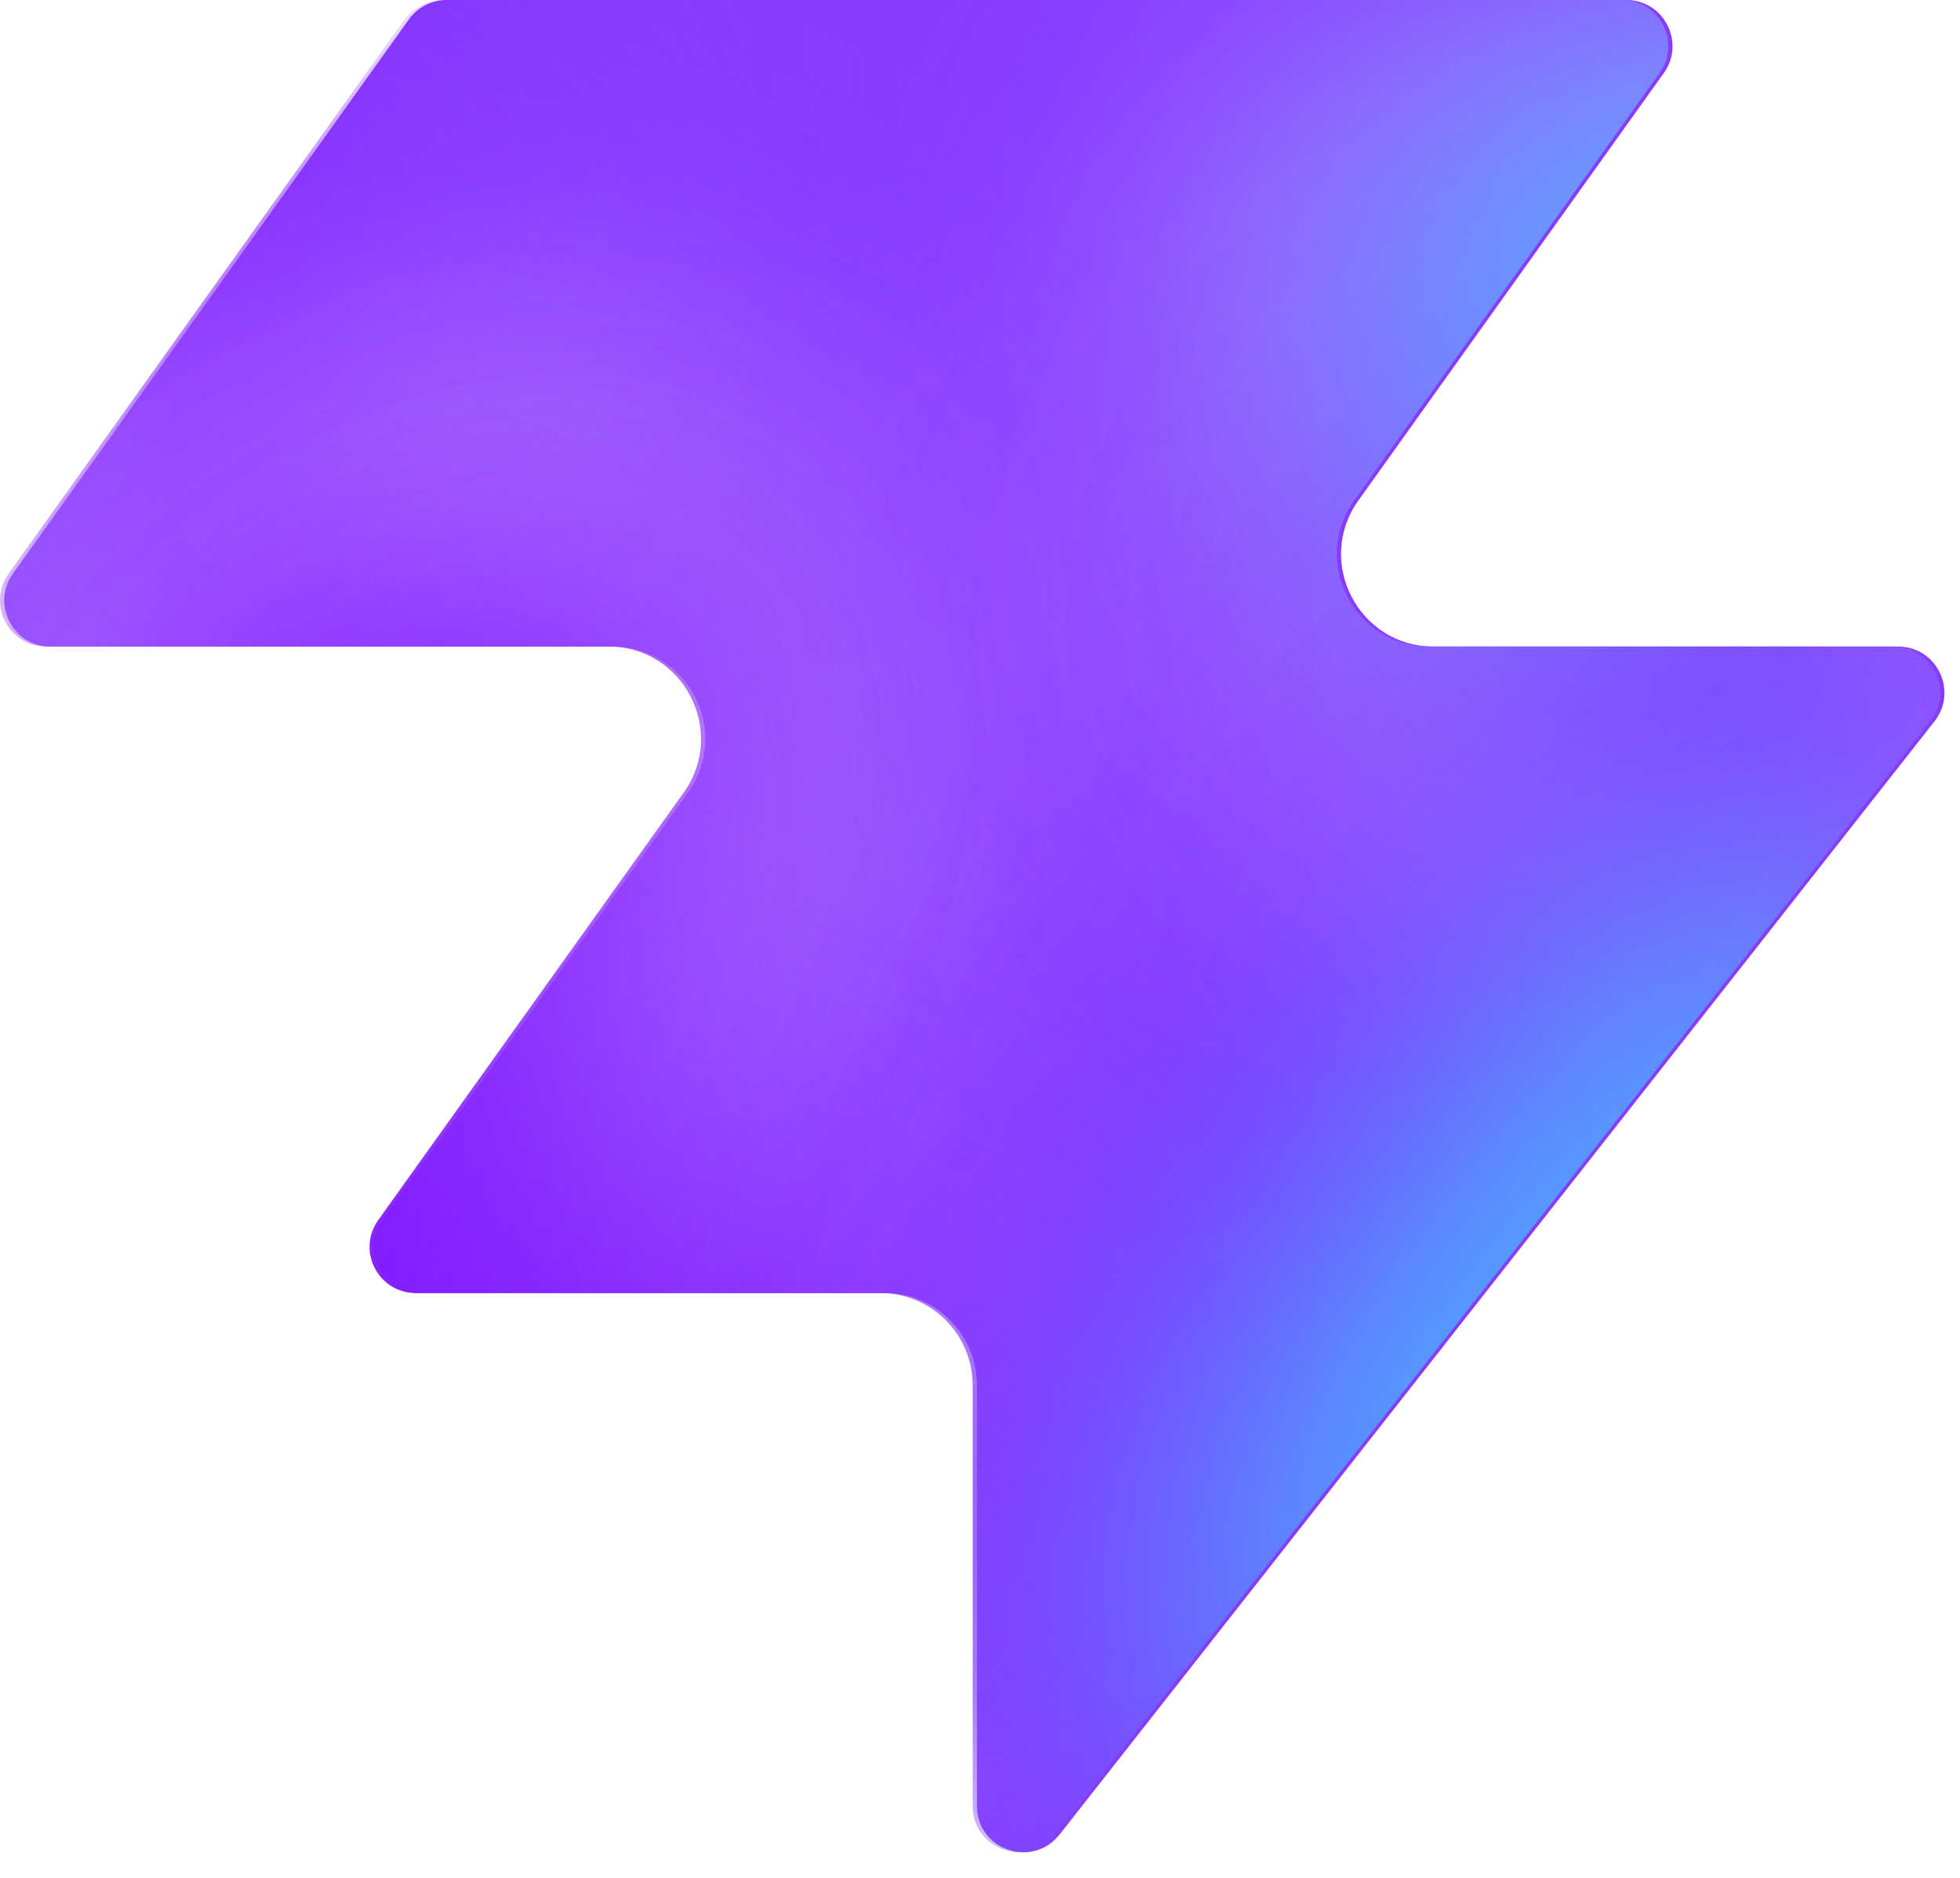
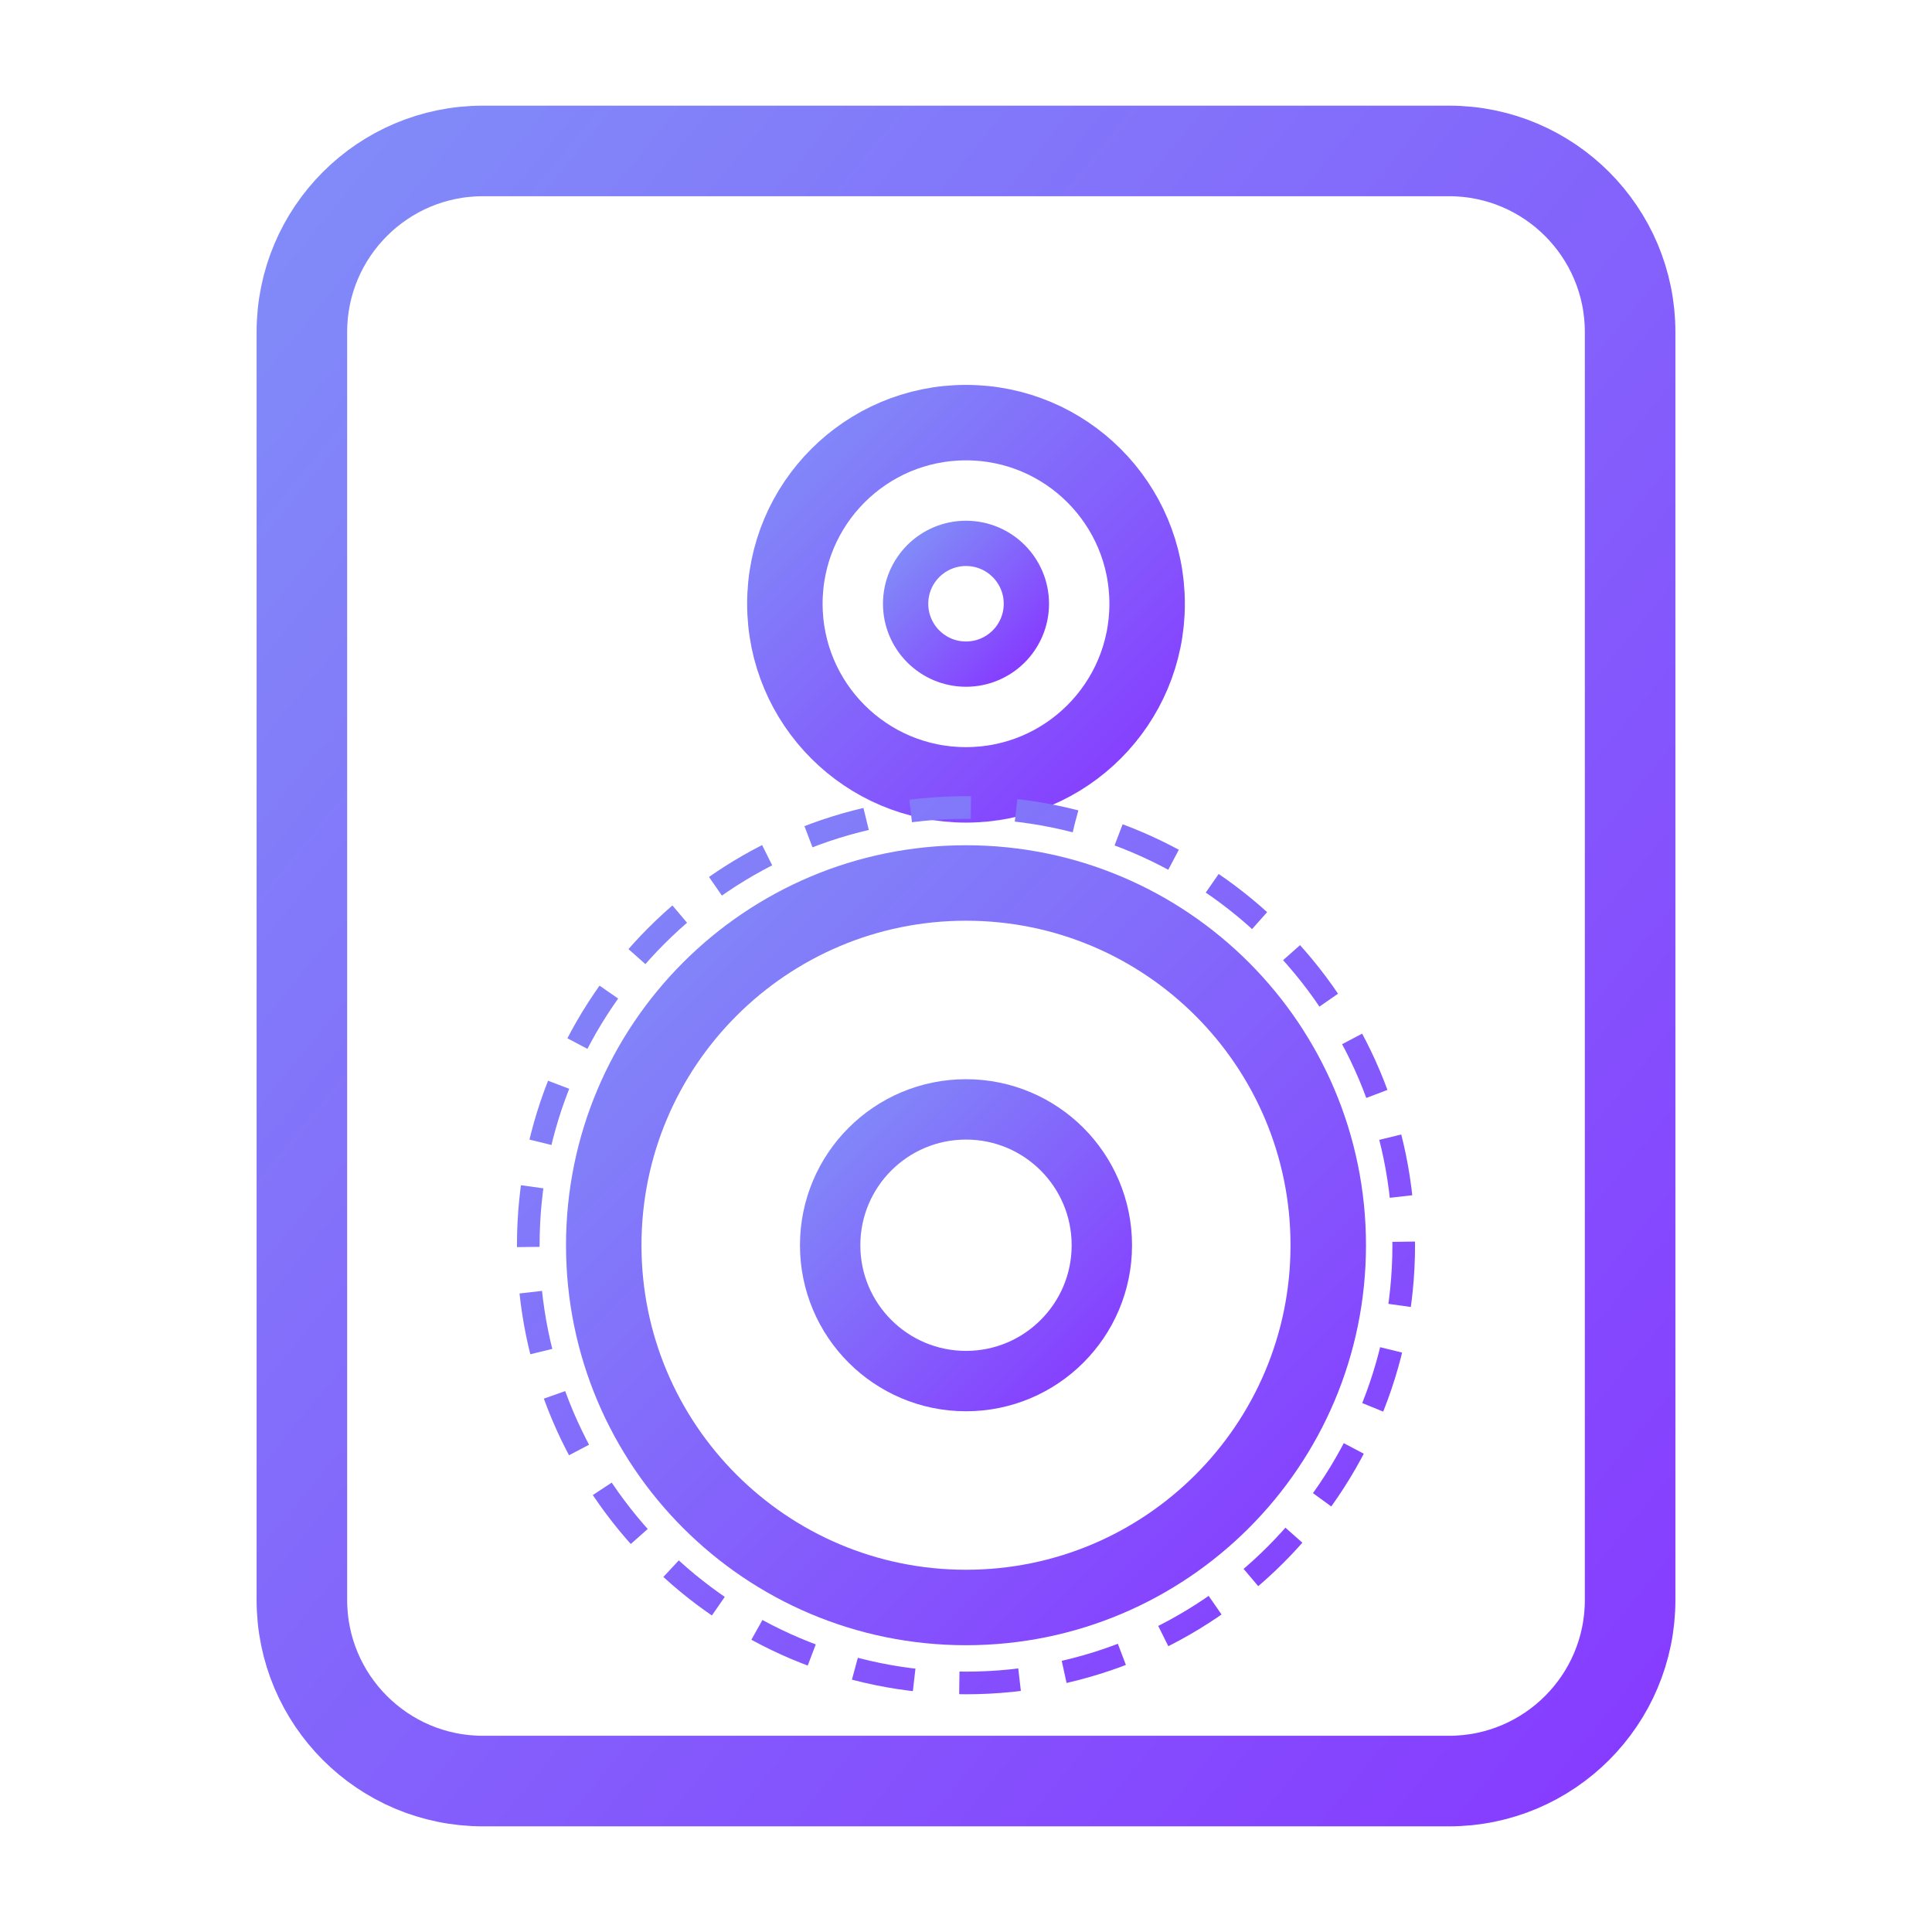
- <svg xmlns="http://www.w3.org/2000/svg" width="48" height="46" fill="none" viewBox="0 0 48 46">
-   <path fill="#863bff" d="M25.946 44.938c-.664.845-2.021.375-2.021-.698V33.937a2.26 2.26 0 0 0-2.262-2.262H10.287c-.92 0-1.456-1.04-.92-1.788l7.48-10.471c1.07-1.497 0-3.578-1.842-3.578H1.237c-.92 0-1.456-1.04-.92-1.788L10.013.474c.214-.297.556-.474.92-.474h28.894c.92 0 1.456 1.04.92 1.788l-7.48 10.471c-1.07 1.498 0 3.579 1.842 3.579h11.377c.943 0 1.473 1.088.89 1.83L25.947 44.94z" style="fill:#863bff;fill:color(display-p3 .525 .23 1);fill-opacity:1" />
-   <mask id="a" width="48" height="46" x="0" y="0" maskUnits="userSpaceOnUse" style="mask-type:alpha">
-     <path fill="#000" d="M25.842 44.938c-.664.844-2.021.375-2.021-.698V33.937a2.26 2.26 0 0 0-2.262-2.262H10.183c-.92 0-1.456-1.04-.92-1.788l7.48-10.471c1.07-1.498 0-3.579-1.842-3.579H1.133c-.92 0-1.456-1.04-.92-1.787L9.91.473c.214-.297.556-.474.92-.474h28.894c.92 0 1.456 1.04.92 1.788l-7.48 10.471c-1.07 1.498 0 3.578 1.842 3.578h11.377c.943 0 1.473 1.088.89 1.832L25.843 44.94z" style="fill:#000;fill-opacity:1" />
-   </mask>
-   <g mask="url(#a)">
-     <g filter="url(#b)">
-       <ellipse cx="5.508" cy="14.704" fill="#ede6ff" rx="5.508" ry="14.704" style="fill:#ede6ff;fill:color(display-p3 .927 .903 1);fill-opacity:1" transform="matrix(.00324 1 1 -.00324 -4.47 31.516)" />
-     </g>
-     <g filter="url(#c)">
-       <ellipse cx="10.399" cy="29.851" fill="#ede6ff" rx="10.399" ry="29.851" style="fill:#ede6ff;fill:color(display-p3 .927 .903 1);fill-opacity:1" transform="matrix(.00324 1 1 -.00324 -39.328 7.883)" />
-     </g>
-     <g filter="url(#d)">
-       <ellipse cx="5.508" cy="30.487" fill="#7e14ff" rx="5.508" ry="30.487" style="fill:#7e14ff;fill:color(display-p3 .492 .077 1);fill-opacity:1" transform="rotate(89.814 -25.913 -14.639)scale(1 -1)" />
-     </g>
-     <g filter="url(#e)">
-       <ellipse cx="5.508" cy="30.599" fill="#7e14ff" rx="5.508" ry="30.599" style="fill:#7e14ff;fill:color(display-p3 .492 .077 1);fill-opacity:1" transform="rotate(89.814 -32.644 -3.334)scale(1 -1)" />
-     </g>
-     <g filter="url(#f)">
-       <ellipse cx="5.508" cy="30.599" fill="#7e14ff" rx="5.508" ry="30.599" style="fill:#7e14ff;fill:color(display-p3 .492 .077 1);fill-opacity:1" transform="matrix(.00324 1 1 -.00324 -34.34 30.47)" />
-     </g>
-     <g filter="url(#g)">
-       <ellipse cx="14.072" cy="22.078" fill="#ede6ff" rx="14.072" ry="22.078" style="fill:#ede6ff;fill:color(display-p3 .927 .903 1);fill-opacity:1" transform="rotate(93.35 24.506 48.493)scale(-1 1)" />
-     </g>
-     <g filter="url(#h)">
-       <ellipse cx="3.47" cy="21.501" fill="#7e14ff" rx="3.47" ry="21.501" style="fill:#7e14ff;fill:color(display-p3 .492 .077 1);fill-opacity:1" transform="rotate(89.009 28.708 47.59)scale(-1 1)" />
-     </g>
-     <g filter="url(#i)">
-       <ellipse cx="3.47" cy="21.501" fill="#7e14ff" rx="3.47" ry="21.501" style="fill:#7e14ff;fill:color(display-p3 .492 .077 1);fill-opacity:1" transform="rotate(89.009 28.708 47.59)scale(-1 1)" />
-     </g>
-     <g filter="url(#j)">
-       <ellipse cx=".387" cy="8.972" fill="#7e14ff" rx="4.407" ry="29.108" style="fill:#7e14ff;fill:color(display-p3 .492 .077 1);fill-opacity:1" transform="rotate(39.51 .387 8.972)" />
-     </g>
-     <g filter="url(#k)">
-       <ellipse cx="47.523" cy="-6.092" fill="#7e14ff" rx="4.407" ry="29.108" style="fill:#7e14ff;fill:color(display-p3 .492 .077 1);fill-opacity:1" transform="rotate(37.892 47.523 -6.092)" />
-     </g>
-     <g filter="url(#l)">
-       <ellipse cx="41.412" cy="6.333" fill="#47bfff" rx="5.971" ry="9.665" style="fill:#47bfff;fill:color(display-p3 .28 .748 1);fill-opacity:1" transform="rotate(37.892 41.412 6.333)" />
-     </g>
-     <g filter="url(#m)">
-       <ellipse cx="-1.879" cy="38.332" fill="#7e14ff" rx="4.407" ry="29.108" style="fill:#7e14ff;fill:color(display-p3 .492 .077 1);fill-opacity:1" transform="rotate(37.892 -1.88 38.332)" />
-     </g>
-     <g filter="url(#n)">
-       <ellipse cx="-1.879" cy="38.332" fill="#7e14ff" rx="4.407" ry="29.108" style="fill:#7e14ff;fill:color(display-p3 .492 .077 1);fill-opacity:1" transform="rotate(37.892 -1.88 38.332)" />
-     </g>
-     <g filter="url(#o)">
-       <ellipse cx="35.651" cy="29.907" fill="#7e14ff" rx="4.407" ry="29.108" style="fill:#7e14ff;fill:color(display-p3 .492 .077 1);fill-opacity:1" transform="rotate(37.892 35.651 29.907)" />
-     </g>
-     <g filter="url(#p)">
-       <ellipse cx="38.418" cy="32.4" fill="#47bfff" rx="5.971" ry="15.297" style="fill:#47bfff;fill:color(display-p3 .28 .748 1);fill-opacity:1" transform="rotate(37.892 38.418 32.4)" />
-     </g>
-   </g>
+ <svg xmlns="http://www.w3.org/2000/svg" viewBox="0 0 512 512" fill="none">
  <defs>
-     <filter id="b" width="60.045" height="41.654" x="-19.77" y="16.149" color-interpolation-filters="sRGB" filterUnits="userSpaceOnUse">
-       <feFlood flood-opacity="0" result="BackgroundImageFix" />
-       <feBlend in="SourceGraphic" in2="BackgroundImageFix" result="shape" />
-       <feGaussianBlur result="effect1_foregroundBlur_2002_17158" stdDeviation="7.659" />
-     </filter>
-     <filter id="c" width="90.34" height="51.437" x="-54.613" y="-7.533" color-interpolation-filters="sRGB" filterUnits="userSpaceOnUse">
-       <feFlood flood-opacity="0" result="BackgroundImageFix" />
-       <feBlend in="SourceGraphic" in2="BackgroundImageFix" result="shape" />
-       <feGaussianBlur result="effect1_foregroundBlur_2002_17158" stdDeviation="7.659" />
-     </filter>
-     <filter id="d" width="79.355" height="29.4" x="-49.64" y="2.03" color-interpolation-filters="sRGB" filterUnits="userSpaceOnUse">
-       <feFlood flood-opacity="0" result="BackgroundImageFix" />
-       <feBlend in="SourceGraphic" in2="BackgroundImageFix" result="shape" />
-       <feGaussianBlur result="effect1_foregroundBlur_2002_17158" stdDeviation="4.596" />
-     </filter>
-     <filter id="e" width="79.579" height="29.4" x="-45.045" y="20.029" color-interpolation-filters="sRGB" filterUnits="userSpaceOnUse">
-       <feFlood flood-opacity="0" result="BackgroundImageFix" />
-       <feBlend in="SourceGraphic" in2="BackgroundImageFix" result="shape" />
-       <feGaussianBlur result="effect1_foregroundBlur_2002_17158" stdDeviation="4.596" />
-     </filter>
-     <filter id="f" width="79.579" height="29.4" x="-43.513" y="21.178" color-interpolation-filters="sRGB" filterUnits="userSpaceOnUse">
-       <feFlood flood-opacity="0" result="BackgroundImageFix" />
-       <feBlend in="SourceGraphic" in2="BackgroundImageFix" result="shape" />
-       <feGaussianBlur result="effect1_foregroundBlur_2002_17158" stdDeviation="4.596" />
-     </filter>
-     <filter id="g" width="74.749" height="58.852" x="15.756" y="-17.901" color-interpolation-filters="sRGB" filterUnits="userSpaceOnUse">
-       <feFlood flood-opacity="0" result="BackgroundImageFix" />
-       <feBlend in="SourceGraphic" in2="BackgroundImageFix" result="shape" />
-       <feGaussianBlur result="effect1_foregroundBlur_2002_17158" stdDeviation="7.659" />
-     </filter>
-     <filter id="h" width="61.377" height="25.362" x="23.548" y="2.284" color-interpolation-filters="sRGB" filterUnits="userSpaceOnUse">
-       <feFlood flood-opacity="0" result="BackgroundImageFix" />
-       <feBlend in="SourceGraphic" in2="BackgroundImageFix" result="shape" />
-       <feGaussianBlur result="effect1_foregroundBlur_2002_17158" stdDeviation="4.596" />
-     </filter>
-     <filter id="i" width="61.377" height="25.362" x="23.548" y="2.284" color-interpolation-filters="sRGB" filterUnits="userSpaceOnUse">
-       <feFlood flood-opacity="0" result="BackgroundImageFix" />
-       <feBlend in="SourceGraphic" in2="BackgroundImageFix" result="shape" />
-       <feGaussianBlur result="effect1_foregroundBlur_2002_17158" stdDeviation="4.596" />
-     </filter>
-     <filter id="j" width="56.045" height="63.649" x="-27.636" y="-22.853" color-interpolation-filters="sRGB" filterUnits="userSpaceOnUse">
-       <feFlood flood-opacity="0" result="BackgroundImageFix" />
-       <feBlend in="SourceGraphic" in2="BackgroundImageFix" result="shape" />
-       <feGaussianBlur result="effect1_foregroundBlur_2002_17158" stdDeviation="4.596" />
-     </filter>
-     <filter id="k" width="54.814" height="64.646" x="20.116" y="-38.415" color-interpolation-filters="sRGB" filterUnits="userSpaceOnUse">
-       <feFlood flood-opacity="0" result="BackgroundImageFix" />
-       <feBlend in="SourceGraphic" in2="BackgroundImageFix" result="shape" />
-       <feGaussianBlur result="effect1_foregroundBlur_2002_17158" stdDeviation="4.596" />
-     </filter>
-     <filter id="l" width="33.541" height="35.313" x="24.641" y="-11.323" color-interpolation-filters="sRGB" filterUnits="userSpaceOnUse">
-       <feFlood flood-opacity="0" result="BackgroundImageFix" />
-       <feBlend in="SourceGraphic" in2="BackgroundImageFix" result="shape" />
-       <feGaussianBlur result="effect1_foregroundBlur_2002_17158" stdDeviation="4.596" />
-     </filter>
-     <filter id="m" width="54.814" height="64.646" x="-29.286" y="6.009" color-interpolation-filters="sRGB" filterUnits="userSpaceOnUse">
-       <feFlood flood-opacity="0" result="BackgroundImageFix" />
-       <feBlend in="SourceGraphic" in2="BackgroundImageFix" result="shape" />
-       <feGaussianBlur result="effect1_foregroundBlur_2002_17158" stdDeviation="4.596" />
-     </filter>
-     <filter id="n" width="54.814" height="64.646" x="-29.286" y="6.009" color-interpolation-filters="sRGB" filterUnits="userSpaceOnUse">
-       <feFlood flood-opacity="0" result="BackgroundImageFix" />
-       <feBlend in="SourceGraphic" in2="BackgroundImageFix" result="shape" />
-       <feGaussianBlur result="effect1_foregroundBlur_2002_17158" stdDeviation="4.596" />
-     </filter>
-     <filter id="o" width="54.814" height="64.646" x="8.244" y="-2.416" color-interpolation-filters="sRGB" filterUnits="userSpaceOnUse">
-       <feFlood flood-opacity="0" result="BackgroundImageFix" />
-       <feBlend in="SourceGraphic" in2="BackgroundImageFix" result="shape" />
-       <feGaussianBlur result="effect1_foregroundBlur_2002_17158" stdDeviation="4.596" />
-     </filter>
-     <filter id="p" width="39.409" height="43.623" x="18.713" y="10.588" color-interpolation-filters="sRGB" filterUnits="userSpaceOnUse">
-       <feFlood flood-opacity="0" result="BackgroundImageFix" />
-       <feBlend in="SourceGraphic" in2="BackgroundImageFix" result="shape" />
-       <feGaussianBlur result="effect1_foregroundBlur_2002_17158" stdDeviation="4.596" />
-     </filter>
+     <linearGradient id="speakerGrad" x1="0%" y1="0%" x2="100%" y2="100%">
+       <stop offset="0%" stop-color="#818cf8" />
+       <stop offset="100%" stop-color="#863bff" />
+     </linearGradient>
  </defs>
+   <rect x="80" y="40" width="352" height="432" rx="48" stroke="url(#speakerGrad)" stroke-width="24" stroke-linejoin="round" fill="none" />
+   <circle cx="256" cy="160" r="48" stroke="url(#speakerGrad)" stroke-width="20" fill="none" />
+   <circle cx="256" cy="160" r="16" stroke="url(#speakerGrad)" stroke-width="12" fill="none" />
+   <circle cx="256" cy="330" r="96" stroke="url(#speakerGrad)" stroke-width="20" fill="none" />
+   <circle cx="256" cy="330" r="36" stroke="url(#speakerGrad)" stroke-width="16" fill="none" />
+   <circle cx="256" cy="330" r="116" stroke="url(#speakerGrad)" stroke-width="6" stroke-dasharray="16 12" fill="none" />
</svg>
